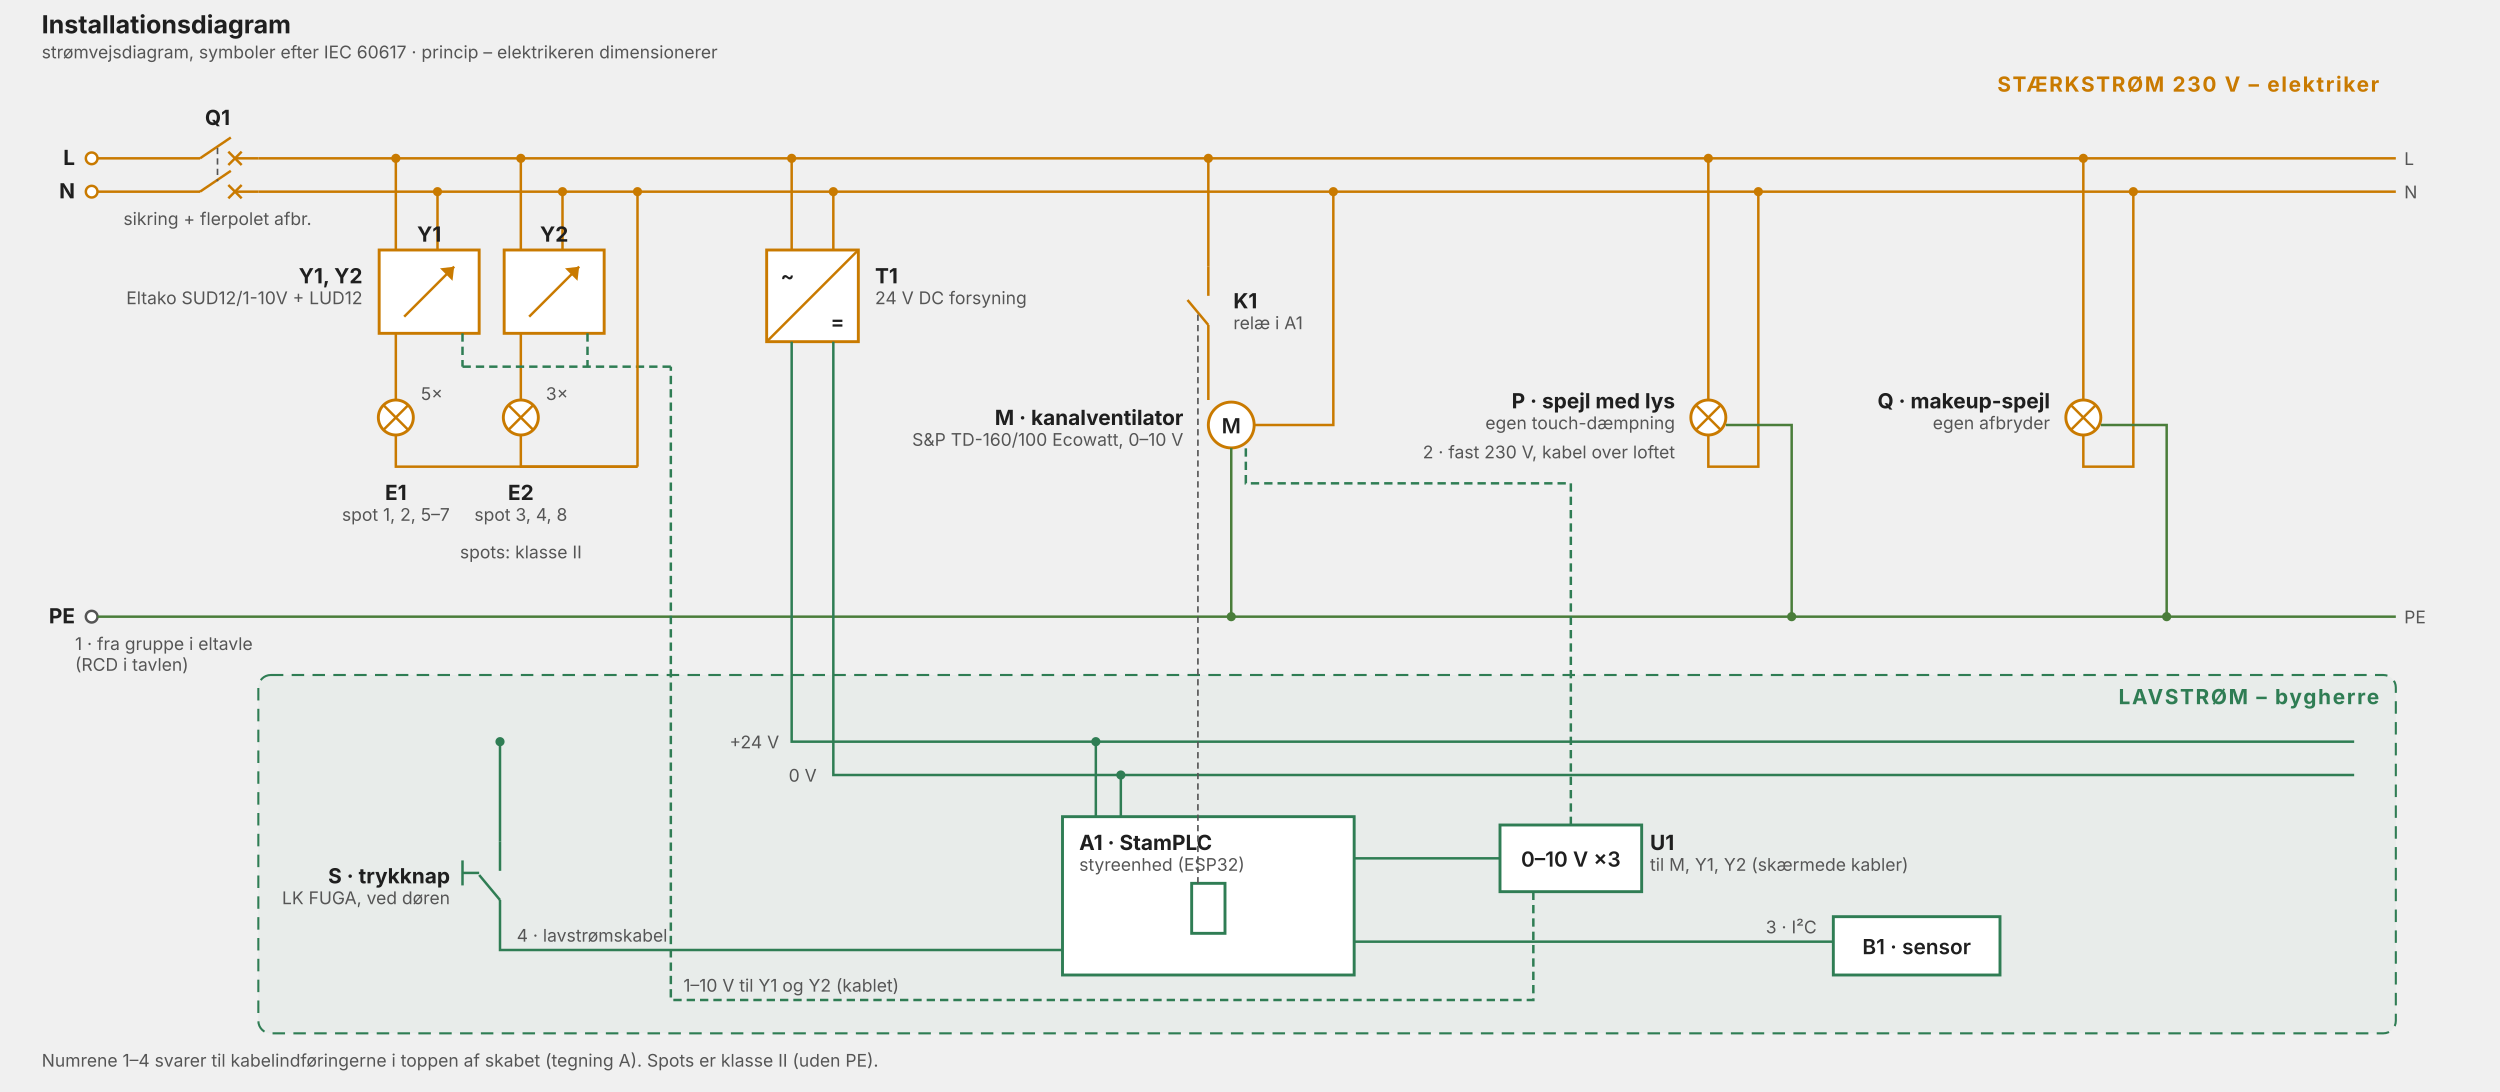
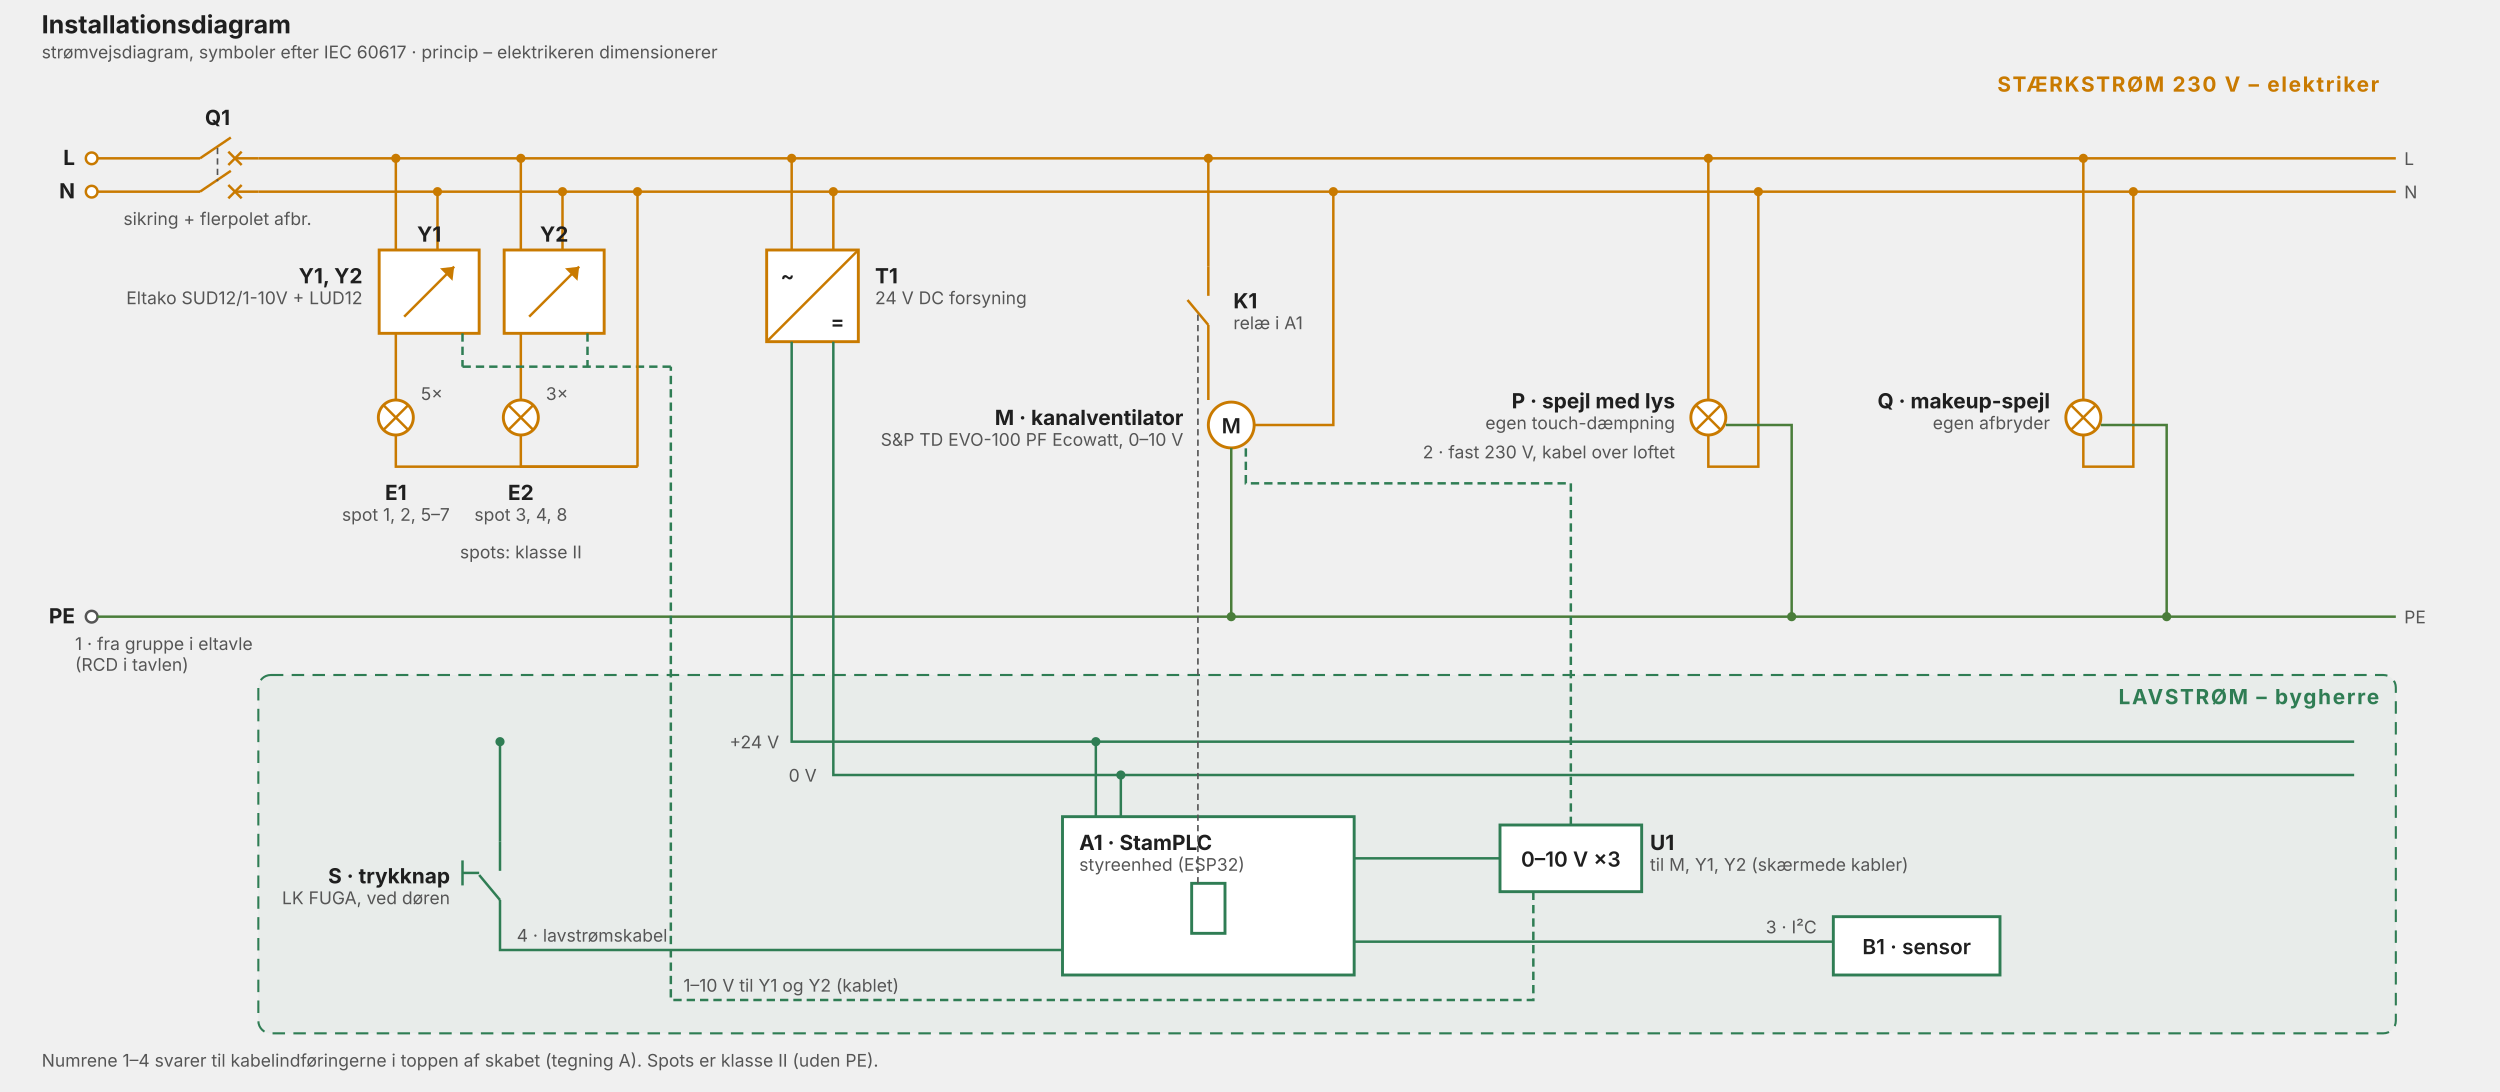
<svg xmlns="http://www.w3.org/2000/svg" viewBox="0 0 600 262" font-family="Inter, Arial, sans-serif">
  <defs>
    <marker id="pil" viewBox="0 0 10 10" refX="10" refY="5" markerWidth="5" markerHeight="5" orient="auto-start-reverse">
      <path d="M0 1 L10 5 L0 9 z" fill="#333" />
    </marker>
    <marker id="pil2" viewBox="0 0 10 10" refX="10" refY="5" markerWidth="6" markerHeight="6" orient="auto">
      <path d="M0 1 L10 5 L0 9 z" fill="#7aa3c8" />
    </marker>
    <marker id="pil3" viewBox="0 0 10 10" refX="10" refY="5" markerWidth="4" markerHeight="4" orient="auto">
      <path d="M0 1 L10 5 L0 9 z" fill="#555" />
    </marker>
    <pattern id="skrav" width="4" height="4" patternUnits="userSpaceOnUse" patternTransform="rotate(45)">
      <line x1="0" y1="0" x2="0" y2="4" stroke="#999" stroke-width=".6" />
    </pattern>
    <pattern id="ristm" width="3" height="3" patternUnits="userSpaceOnUse">
      <rect width="1.5" height="3" fill="#888" />
    </pattern>
  </defs>
  <style>
  .o { fill: none; stroke: #222; stroke-width: .5; }
  .skrav { fill: url(#skrav); stroke: #222; stroke-width: .6; }
  .plade { fill: #f1ead9; stroke: #222; stroke-width: .5; }
  .liste { fill: #e6dcc4; stroke: #777; stroke-width: .3; }
  .fast { fill: #f3f1ec; stroke: #444; stroke-width: .4; }
  .dor { fill: #cfdcd2; stroke: #3d423f; stroke-width: .7; }
  .bag { fill: none; stroke: #888; stroke-width: .35; stroke-dasharray: 2 1.4; }
  .inde { fill: #fff; stroke: #222; stroke-width: .6; }
  .laage { fill: #f3efe6; stroke: #222; stroke-width: .5; }
  .rist { fill: url(#ristm); stroke: #555; stroke-width: .3; }
  .skinne { fill: #e4e4e4; stroke: #777; stroke-width: .4; }
  .tynd { stroke: #999; stroke-width: .25; }
  .mod { fill: #fff; stroke-width: .8; }
  .mod2 { fill: #fff; fill-opacity: .55; stroke-width: .6; }
  .kappe { fill: #f6f6f4; stroke: #aaa; stroke-width: .3; }
  .kanal { stroke: #2f7d54; stroke-width: 2.2; stroke-opacity: .25; }
  .el { fill: none; stroke-width: .6; }
  .prikket { stroke-dasharray: 2 1.2; }
  .net { stroke-dasharray: .8 1.4; }
  .sym { fill: #fff; stroke-width: .7; }
  .kl { fill: #fff; stroke-width: .6; }
  .mek { stroke: #555; stroke-width: .4; stroke-dasharray: 1.5 1; }
  .lvzone { fill: #2f7d54; fill-opacity: .04; stroke: #2f7d54; stroke-width: .5; stroke-dasharray: 3 2; }
  .ref { font-size: 5px; font-weight: 700; fill: #1f1f1f; }
  .zone { stroke: #444; stroke-width: .5; stroke-dasharray: 3 2; }
  .hul { fill: #fff; stroke-width: .8; }
  .h { stroke: #555; stroke-width: .2; }
  .m { stroke: #333; stroke-width: .25; }
  .luft { fill: none; stroke: #7aa3c8; stroke-width: .7; stroke-dasharray: 2 1.5; }
  .boks { fill: #fff; stroke-width: .8; }
  .led { fill: none; stroke-width: .7; }
  .prik { stroke-dasharray: 1.5 1.5; }
  .t { font-size: 5px; font-weight: 600; fill: #1f1f1f; }
  .ts { font-size: 4.2px; fill: #555; }
  .mt { font-size: 4.4px; fill: #222; }
  .nr { font-size: 4.5px; font-weight: 700; fill: #333; text-anchor: middle; }
  .zt { font-size: 5px; font-weight: 700; letter-spacing: .4px; }
  .ov { font-size: 6px; font-weight: 700; fill: #1f1f1f; }
</style>
  <text x="10.0" y="8.0" class="ov" text-anchor="start">Installationsdiagram</text>
  <text x="10.0" y="14.0" class="ts" text-anchor="start">strømvejsdiagram, symboler efter IEC 60617 · princip – elektrikeren dimensionerer</text>
  <circle cx="22.0" cy="38.0" r="1.4" class="kl" style="stroke:#c97a00" />
  <text x="18.0" y="39.6" class="ref" text-anchor="end">L</text>
  <circle cx="22.0" cy="46.0" r="1.4" class="kl" style="stroke:#c97a00" />
  <text x="18.0" y="47.6" class="ref" text-anchor="end">N</text>
  <circle cx="22.0" cy="148.0" r="1.4" class="kl" style="stroke:#555" />
  <text x="18.0" y="149.6" class="ref" text-anchor="end">PE</text>
  <text x="18.0" y="156.0" class="ts" text-anchor="start">1 · fra gruppe i eltavle</text>
  <text x="18.0" y="161.0" class="ts" text-anchor="start">(RCD i tavlen)</text>
  <path d="M23.4 38 H42" class="el" style="stroke:#c97a00" />
  <path d="M23.4 46 H42" class="el" style="stroke:#c97a00" />
  <path d="M42 38 H48.0" class="el" style="stroke:#c97a00" />
  <path d="M56.4 38 H62" class="el" style="stroke:#c97a00" />
  <path d="M48.0 38 L55.4 33" class="el" style="stroke:#c97a00" />
  <path d="M54.8 36.4 L58.0 39.6 M58.0 36.4 L54.8 39.6" class="el" style="stroke:#c97a00" />
  <path d="M42 46 H48.0" class="el" style="stroke:#c97a00" />
  <path d="M56.4 46 H62" class="el" style="stroke:#c97a00" />
  <path d="M48.0 46 L55.4 41" class="el" style="stroke:#c97a00" />
  <path d="M54.8 44.4 L58.0 47.6 M58.0 44.4 L54.8 47.6" class="el" style="stroke:#c97a00" />
  <line x1="52.2" y1="35.5" x2="52.2" y2="43.5" class="mek" />
  <text x="52.2" y="30.0" class="ref" text-anchor="middle">Q1</text>
  <text x="52.2" y="54.0" class="ts" text-anchor="middle">sikring + flerpolet afbr.</text>
  <path d="M62 38 H575" class="el" style="stroke:#c97a00" />
  <path d="M62 46 H575" class="el" style="stroke:#c97a00" />
  <path d="M23.4 148 H575" class="el" style="stroke:#4a7d3a" />
  <text x="577.0" y="39.6" class="ts" text-anchor="start">L</text>
  <text x="577.0" y="47.6" class="ts" text-anchor="start">N</text>
  <text x="577.0" y="149.6" class="ts" text-anchor="start">PE</text>
  <circle cx="95.0" cy="38.0" r="1.1" fill="#c97a00" />
  <circle cx="105.0" cy="46.0" r="1.1" fill="#c97a00" />
  <path d="M95 38 V60" class="el" style="stroke:#c97a00" />
  <path d="M105 46 V60" class="el" style="stroke:#c97a00" />
  <rect x="91" y="60" width="24" height="20" class="sym" style="stroke:#c97a00" />
  <path d="M97 76 L109 64" class="el" style="stroke:#c97a00" />
  <path d="M109 64 l-3.4 .4 l3 3 z" fill="#c97a00" />
  <text x="103.0" y="58.0" class="ref" text-anchor="middle">Y1</text>
  <path d="M95 80 V96" class="el" style="stroke:#c97a00" />
  <circle cx="95" cy="100.2" r="4.2" class="sym" style="stroke:#c97a00" />
  <path d="M92.06 97.26 L97.94 103.14 M97.94 97.26 L92.06 103.14" class="el" style="stroke:#c97a00" />
  <path d="M95 104.4 V112 H153" class="el" style="stroke:#c97a00" />
  <text x="101.0" y="96.0" class="ts" text-anchor="start">5×</text>
  <text x="95.0" y="120.0" class="ref" text-anchor="middle">E1</text>
  <text x="95.0" y="125.0" class="ts" text-anchor="middle">spot 1, 2, 5–7</text>
  <path d="M111 80 V88" class="el prikket" style="stroke:#2f7d54" />
  <circle cx="125.0" cy="38.0" r="1.1" fill="#c97a00" />
  <circle cx="135.0" cy="46.0" r="1.1" fill="#c97a00" />
  <path d="M125 38 V60" class="el" style="stroke:#c97a00" />
  <path d="M135 46 V60" class="el" style="stroke:#c97a00" />
  <rect x="121" y="60" width="24" height="20" class="sym" style="stroke:#c97a00" />
  <path d="M127 76 L139 64" class="el" style="stroke:#c97a00" />
  <path d="M139 64 l-3.4 .4 l3 3 z" fill="#c97a00" />
  <text x="133.0" y="58.0" class="ref" text-anchor="middle">Y2</text>
  <path d="M125 80 V96" class="el" style="stroke:#c97a00" />
  <circle cx="125" cy="100.2" r="4.2" class="sym" style="stroke:#c97a00" />
  <path d="M122.06 97.26 L127.94 103.14 M127.94 97.26 L122.06 103.14" class="el" style="stroke:#c97a00" />
  <path d="M125 104.4 V112 H153" class="el" style="stroke:#c97a00" />
  <text x="131.0" y="96.0" class="ts" text-anchor="start">3×</text>
  <text x="125.0" y="120.0" class="ref" text-anchor="middle">E2</text>
  <text x="125.0" y="125.0" class="ts" text-anchor="middle">spot 3, 4, 8</text>
  <path d="M141 80 V88" class="el prikket" style="stroke:#2f7d54" />
  <path d="M111 88 H161" class="el prikket" style="stroke:#2f7d54" />
  <path d="M153 112 V46" class="el" style="stroke:#c97a00" />
  <circle cx="153.0" cy="46.0" r="1.1" fill="#c97a00" />
  <text x="87.0" y="68.0" class="ref" text-anchor="end">Y1, Y2</text>
  <text x="87.0" y="73.0" class="ts" text-anchor="end">Eltako SUD12/1-10V + LUD12</text>
  <text x="125.0" y="134.0" class="ts" text-anchor="middle">spots: klasse II</text>
  <circle cx="190.0" cy="38.0" r="1.1" fill="#c97a00" />
  <circle cx="200.0" cy="46.0" r="1.1" fill="#c97a00" />
  <path d="M190 38 V60" class="el" style="stroke:#c97a00" />
  <path d="M200 46 V60" class="el" style="stroke:#c97a00" />
  <rect x="184" y="60" width="22" height="22" class="sym" style="stroke:#c97a00" />
  <path d="M184 82 L206 60" class="el" style="stroke:#c97a00" />
  <text x="189.0" y="68.0" class="t" text-anchor="middle">~</text>
  <text x="201.0" y="79.0" class="t" text-anchor="middle">=</text>
  <line x1="212" y1="148" x2="212" y2="148" />
  <text x="210.0" y="68.0" class="ref" text-anchor="start">T1</text>
  <text x="210.0" y="73.0" class="ts" text-anchor="start">24 V DC forsyning</text>
  <circle cx="290.0" cy="38.0" r="1.1" fill="#c97a00" />
  <path d="M290 38 V64" class="el" style="stroke:#c97a00" />
  <path d="M290 64 V71.0" class="el" style="stroke:#c97a00" />
  <path d="M290 78.0 V84" class="el" style="stroke:#c97a00" />
  <path d="M290 78.0 L285 72.0" class="el" style="stroke:#c97a00" />
  <text x="296.0" y="74.0" class="ref" text-anchor="start">K1</text>
  <text x="296.0" y="79.0" class="ts" text-anchor="start">relæ i A1</text>
  <path d="M290 84 V96" class="el" style="stroke:#c97a00" />
  <circle cx="295.5" cy="102" r="5.5" class="sym" style="stroke:#c97a00" />
  <text x="295.5" y="104.0" class="t" text-anchor="middle">M</text>
  <text x="295.5" y="117.0" class="ts" text-anchor="middle" />
  <path d="M301 102 H320 V46" class="el" style="stroke:#c97a00" />
  <circle cx="320.0" cy="46.0" r="1.1" fill="#c97a00" />
  <path d="M295.5 107.5 V148" class="el" style="stroke:#4a7d3a" />
  <circle cx="295.5" cy="148.0" r="1.1" fill="#4a7d3a" />
  <text x="284.0" y="102.0" class="ref" text-anchor="end">M · kanalventilator</text>
-   <text x="284.0" y="107.0" class="ts" text-anchor="end">S&amp;P TD-160/100 Ecowatt, 0–10 V</text>
+   <text x="284.0" y="107.0" class="ts" text-anchor="end">S&amp;P TD EVO-100 PF Ecowatt, 0–10 V</text>
  <circle cx="410.0" cy="38.0" r="1.1" fill="#c97a00" />
  <path d="M410 38 V96" class="el" style="stroke:#c97a00" />
  <circle cx="410" cy="100.2" r="4.2" class="sym" style="stroke:#c97a00" />
  <path d="M407.06 97.26 L412.94 103.14 M412.94 97.26 L407.06 103.14" class="el" style="stroke:#c97a00" />
  <path d="M410 104.4 V112 H422 V46" class="el" style="stroke:#c97a00" />
  <circle cx="422.0" cy="46.0" r="1.1" fill="#c97a00" />
  <path d="M414.2 102 H430 V148" class="el" style="stroke:#4a7d3a" />
  <circle cx="430.0" cy="148.0" r="1.1" fill="#4a7d3a" />
  <text x="402.0" y="98.0" class="ref" text-anchor="end">P · spejl med lys</text>
  <text x="402.0" y="103.0" class="ts" text-anchor="end">egen touch-dæmpning</text>
  <circle cx="500.0" cy="38.0" r="1.1" fill="#c97a00" />
  <path d="M500 38 V96" class="el" style="stroke:#c97a00" />
  <circle cx="500" cy="100.2" r="4.2" class="sym" style="stroke:#c97a00" />
  <path d="M497.06 97.26 L502.94 103.14 M502.94 97.26 L497.06 103.14" class="el" style="stroke:#c97a00" />
  <path d="M500 104.4 V112 H512 V46" class="el" style="stroke:#c97a00" />
  <circle cx="512.0" cy="46.0" r="1.1" fill="#c97a00" />
  <path d="M504.2 102 H520 V148" class="el" style="stroke:#4a7d3a" />
  <circle cx="520.0" cy="148.0" r="1.1" fill="#4a7d3a" />
  <text x="492.0" y="98.0" class="ref" text-anchor="end">Q · makeup-spejl</text>
  <text x="492.0" y="103.0" class="ts" text-anchor="end">egen afbryder</text>
  <text x="402.0" y="110.0" class="ts" text-anchor="end">2 · fast 230 V, kabel over loftet</text>
  <rect x="62" y="162" width="513" height="86" rx="3" class="lvzone" />
  <text x="571" y="169" class="zt" text-anchor="end" style="fill:#2f7d54">LAVSTRØM – bygherre</text>
  <text x="571" y="22" class="zt" text-anchor="end" style="fill:#c97a00">STÆRKSTRØM 230 V – elektriker</text>
  <path d="M190 82 V178 H565" class="el" style="stroke:#2f7d54" />
  <path d="M200 82 V186 H565" class="el" style="stroke:#2f7d54" />
  <text x="187.0" y="179.6" class="ts" text-anchor="end">+24 V</text>
  <text x="196.0" y="187.6" class="ts" text-anchor="end">0 V</text>
  <rect x="255" y="196" width="70" height="38" class="sym" style="stroke:#2f7d54" />
  <text x="259.0" y="204.0" class="ref" text-anchor="start">A1 · StamPLC</text>
  <text x="259.0" y="209.0" class="ts" text-anchor="start">styreenhed (ESP32)</text>
  <path d="M263 178 V196" class="el" style="stroke:#2f7d54" />
  <circle cx="263.0" cy="178.0" r="1.1" fill="#2f7d54" />
  <path d="M269 186 V196" class="el" style="stroke:#2f7d54" />
  <circle cx="269.0" cy="186.0" r="1.1" fill="#2f7d54" />
  <rect x="286" y="212" width="8" height="12" class="sym" style="stroke:#2f7d54" />
  <line x1="287.5" y1="212" x2="287.5" y2="74.5" class="mek" />
  <path d="M120 178 V202" class="el" style="stroke:#2f7d54" />
  <circle cx="120.0" cy="178.0" r="1.1" fill="#2f7d54" />
  <path d="M120 202 V209.0" class="el" style="stroke:#2f7d54" />
  <path d="M120 216.0 V222" class="el" style="stroke:#2f7d54" />
  <path d="M120 216.0 L115 210.0" class="el" style="stroke:#2f7d54" />
  <path d="M111 209.5 H115 M111 206.5 V212.5" class="el" style="stroke:#2f7d54" />
  <path d="M120 222 V228 H255" class="el" style="stroke:#2f7d54" />
  <text x="108.0" y="212.0" class="ref" text-anchor="end">S · trykknap</text>
  <text x="108.0" y="217.0" class="ts" text-anchor="end">LK FUGA, ved døren</text>
  <text x="124.0" y="226.0" class="ts" text-anchor="start">4 · lavstrømskabel</text>
  <rect x="360" y="198" width="34" height="16" class="sym" style="stroke:#2f7d54" />
  <text x="377.0" y="208.0" class="t" text-anchor="middle">0–10 V ×3</text>
  <path d="M325 206 H360" class="el" style="stroke:#2f7d54" />
  <path d="M377 198 V116 H299 V106.5" class="el prikket" style="stroke:#2f7d54" />
  <path d="M368 214 V240 H161 V88" class="el prikket" style="stroke:#2f7d54" />
  <text x="164.0" y="238.0" class="ts" text-anchor="start">1–10 V til Y1 og Y2 (kablet)</text>
  <text x="396.0" y="204.0" class="ref" text-anchor="start">U1</text>
  <text x="396.0" y="209.0" class="ts" text-anchor="start">til M, Y1, Y2 (skærmede kabler)</text>
  <rect x="440" y="220" width="40" height="14" class="sym" style="stroke:#2f7d54" />
  <text x="460.0" y="229.0" class="t" text-anchor="middle">B1 · sensor</text>
  <path d="M325 226 H440" class="el" style="stroke:#2f7d54" />
  <text x="436.0" y="224.0" class="ts" text-anchor="end">3 · I²C</text>
  <text x="10.0" y="256.0" class="ts" text-anchor="start">Numrene 1–4 svarer til kabelindføringerne i toppen af skabet (tegning A). Spots er klasse II (uden PE).</text>
</svg>
